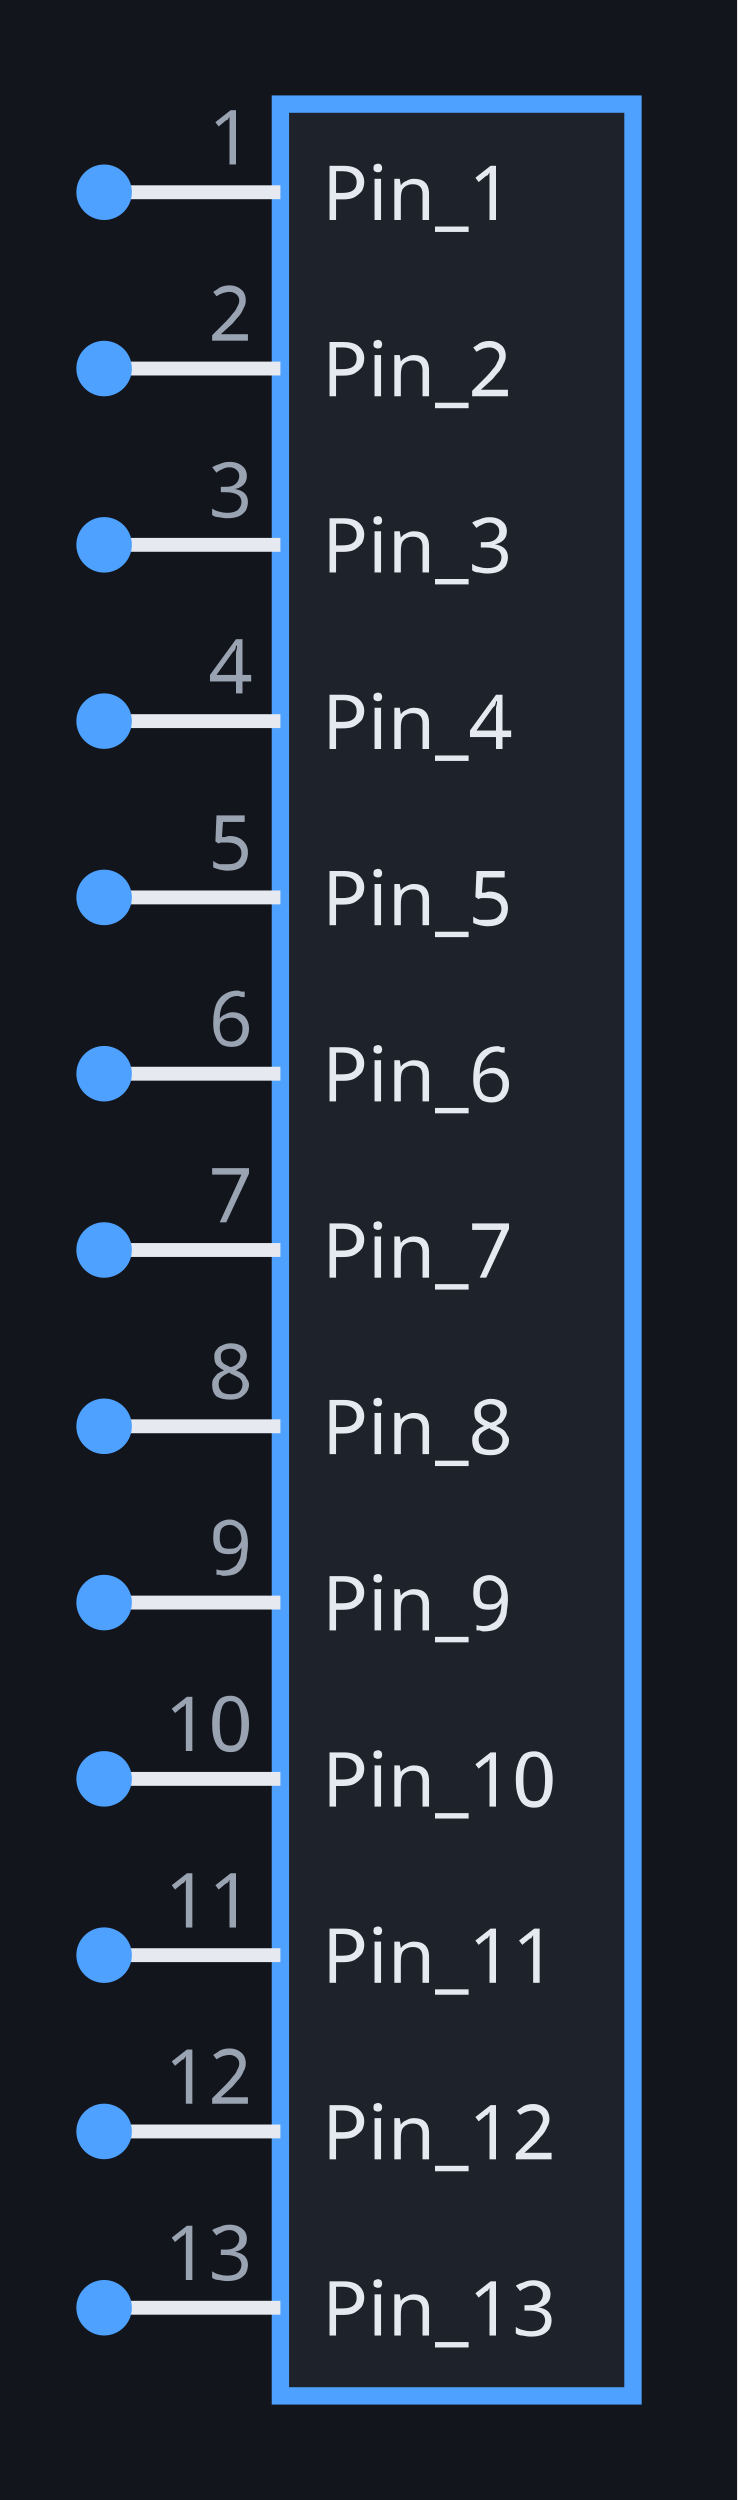
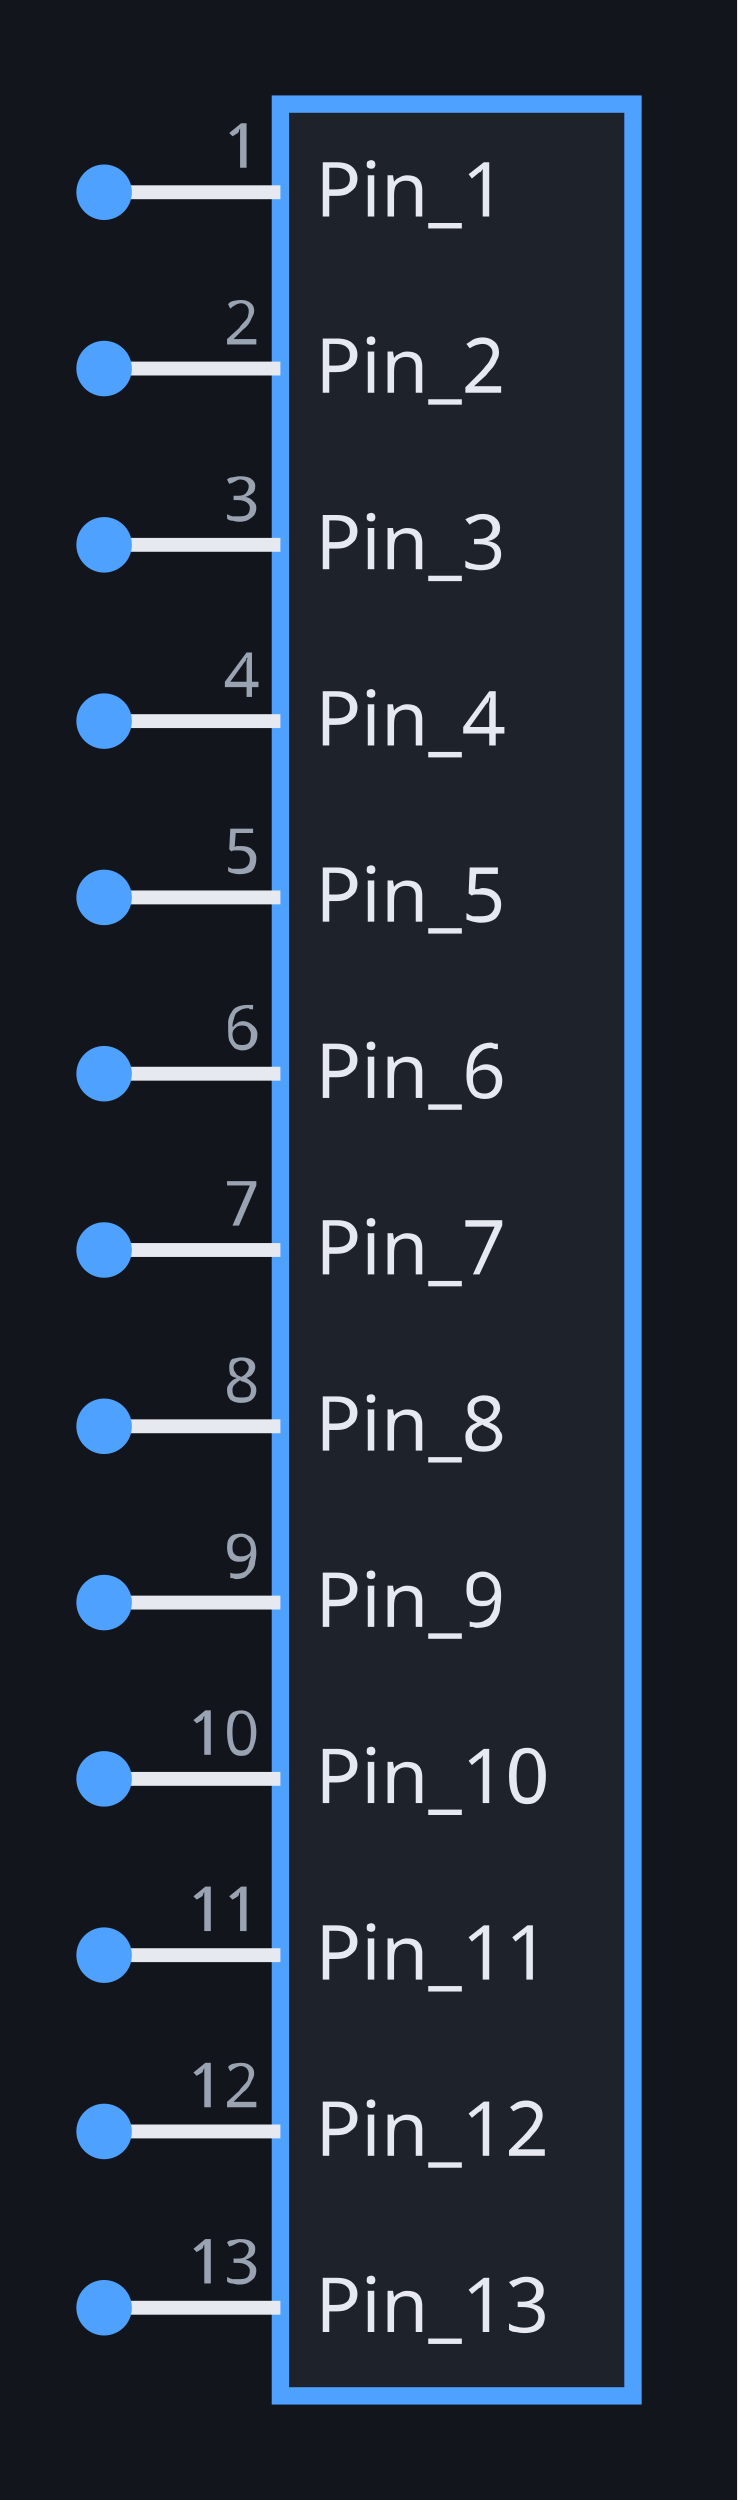
<svg xmlns="http://www.w3.org/2000/svg" viewBox="-6.58 -18.01 10.62 36.02" preserveAspectRatio="xMidYMid meet" style="width:100%;height:100%">
  <rect x="-6.58" y="-18.01" width="10.62" height="36.02" fill="#12151c" />
  <rect x="-2.540" y="-16.510" width="5.080" height="33.020" fill="#1e222b" stroke="#4ea1ff" stroke-width="0.25" />
  <line x1="-5.080" y1="-15.240" x2="-2.540" y2="-15.240" stroke="#e6e9ef" stroke-width="0.2" />
  <circle cx="-5.080" cy="-15.240" r="0.4" fill="#4ea1ff" />
-   <text x="-2.940" y="-15.640" fill="#9aa3b2" font-size="1.1" text-anchor="end" font-family="sans-serif">1</text>
-   <text x="-1.940" y="-14.840" fill="#e6e9ef" font-size="1.1" text-anchor="start" font-family="sans-serif">Pin_1</text>
+   <text x="-2.040" y="-14.890" fill="#e6e9ef" font-size="1.1" text-anchor="start" font-family="sans-serif">Pin_1</text>
+   <text x="-2.840" y="-15.590" fill="#9aa3b2" font-size="0.9" text-anchor="end" font-family="sans-serif">1</text>
  <line x1="-5.080" y1="-12.700" x2="-2.540" y2="-12.700" stroke="#e6e9ef" stroke-width="0.2" />
  <circle cx="-5.080" cy="-12.700" r="0.4" fill="#4ea1ff" />
-   <text x="-2.940" y="-13.100" fill="#9aa3b2" font-size="1.1" text-anchor="end" font-family="sans-serif">2</text>
-   <text x="-1.940" y="-12.300" fill="#e6e9ef" font-size="1.1" text-anchor="start" font-family="sans-serif">Pin_2</text>
+   <text x="-2.040" y="-12.350" fill="#e6e9ef" font-size="1.1" text-anchor="start" font-family="sans-serif">Pin_2</text>
+   <text x="-2.840" y="-13.050" fill="#9aa3b2" font-size="0.9" text-anchor="end" font-family="sans-serif">2</text>
  <line x1="-5.080" y1="-10.160" x2="-2.540" y2="-10.160" stroke="#e6e9ef" stroke-width="0.2" />
  <circle cx="-5.080" cy="-10.160" r="0.4" fill="#4ea1ff" />
-   <text x="-2.940" y="-10.560" fill="#9aa3b2" font-size="1.1" text-anchor="end" font-family="sans-serif">3</text>
-   <text x="-1.940" y="-9.760" fill="#e6e9ef" font-size="1.1" text-anchor="start" font-family="sans-serif">Pin_3</text>
+   <text x="-2.040" y="-9.810" fill="#e6e9ef" font-size="1.1" text-anchor="start" font-family="sans-serif">Pin_3</text>
+   <text x="-2.840" y="-10.510" fill="#9aa3b2" font-size="0.9" text-anchor="end" font-family="sans-serif">3</text>
  <line x1="-5.080" y1="-7.620" x2="-2.540" y2="-7.620" stroke="#e6e9ef" stroke-width="0.2" />
  <circle cx="-5.080" cy="-7.620" r="0.4" fill="#4ea1ff" />
-   <text x="-2.940" y="-8.020" fill="#9aa3b2" font-size="1.1" text-anchor="end" font-family="sans-serif">4</text>
-   <text x="-1.940" y="-7.220" fill="#e6e9ef" font-size="1.1" text-anchor="start" font-family="sans-serif">Pin_4</text>
+   <text x="-2.040" y="-7.270" fill="#e6e9ef" font-size="1.1" text-anchor="start" font-family="sans-serif">Pin_4</text>
+   <text x="-2.840" y="-7.970" fill="#9aa3b2" font-size="0.9" text-anchor="end" font-family="sans-serif">4</text>
  <line x1="-5.080" y1="-5.080" x2="-2.540" y2="-5.080" stroke="#e6e9ef" stroke-width="0.2" />
  <circle cx="-5.080" cy="-5.080" r="0.4" fill="#4ea1ff" />
-   <text x="-2.940" y="-5.480" fill="#9aa3b2" font-size="1.1" text-anchor="end" font-family="sans-serif">5</text>
-   <text x="-1.940" y="-4.680" fill="#e6e9ef" font-size="1.1" text-anchor="start" font-family="sans-serif">Pin_5</text>
+   <text x="-2.040" y="-4.730" fill="#e6e9ef" font-size="1.1" text-anchor="start" font-family="sans-serif">Pin_5</text>
+   <text x="-2.840" y="-5.430" fill="#9aa3b2" font-size="0.9" text-anchor="end" font-family="sans-serif">5</text>
  <line x1="-5.080" y1="-2.540" x2="-2.540" y2="-2.540" stroke="#e6e9ef" stroke-width="0.2" />
  <circle cx="-5.080" cy="-2.540" r="0.4" fill="#4ea1ff" />
-   <text x="-2.940" y="-2.940" fill="#9aa3b2" font-size="1.1" text-anchor="end" font-family="sans-serif">6</text>
-   <text x="-1.940" y="-2.140" fill="#e6e9ef" font-size="1.1" text-anchor="start" font-family="sans-serif">Pin_6</text>
+   <text x="-2.040" y="-2.190" fill="#e6e9ef" font-size="1.1" text-anchor="start" font-family="sans-serif">Pin_6</text>
+   <text x="-2.840" y="-2.890" fill="#9aa3b2" font-size="0.9" text-anchor="end" font-family="sans-serif">6</text>
  <line x1="-5.080" y1="-0.000" x2="-2.540" y2="-0.000" stroke="#e6e9ef" stroke-width="0.2" />
  <circle cx="-5.080" cy="-0.000" r="0.4" fill="#4ea1ff" />
-   <text x="-2.940" y="-0.400" fill="#9aa3b2" font-size="1.1" text-anchor="end" font-family="sans-serif">7</text>
-   <text x="-1.940" y="0.400" fill="#e6e9ef" font-size="1.1" text-anchor="start" font-family="sans-serif">Pin_7</text>
+   <text x="-2.040" y="0.350" fill="#e6e9ef" font-size="1.1" text-anchor="start" font-family="sans-serif">Pin_7</text>
+   <text x="-2.840" y="-0.350" fill="#9aa3b2" font-size="0.9" text-anchor="end" font-family="sans-serif">7</text>
  <line x1="-5.080" y1="2.540" x2="-2.540" y2="2.540" stroke="#e6e9ef" stroke-width="0.2" />
  <circle cx="-5.080" cy="2.540" r="0.4" fill="#4ea1ff" />
-   <text x="-2.940" y="2.140" fill="#9aa3b2" font-size="1.1" text-anchor="end" font-family="sans-serif">8</text>
-   <text x="-1.940" y="2.940" fill="#e6e9ef" font-size="1.1" text-anchor="start" font-family="sans-serif">Pin_8</text>
+   <text x="-2.040" y="2.890" fill="#e6e9ef" font-size="1.1" text-anchor="start" font-family="sans-serif">Pin_8</text>
+   <text x="-2.840" y="2.190" fill="#9aa3b2" font-size="0.9" text-anchor="end" font-family="sans-serif">8</text>
  <line x1="-5.080" y1="5.080" x2="-2.540" y2="5.080" stroke="#e6e9ef" stroke-width="0.2" />
  <circle cx="-5.080" cy="5.080" r="0.4" fill="#4ea1ff" />
-   <text x="-2.940" y="4.680" fill="#9aa3b2" font-size="1.1" text-anchor="end" font-family="sans-serif">9</text>
-   <text x="-1.940" y="5.480" fill="#e6e9ef" font-size="1.1" text-anchor="start" font-family="sans-serif">Pin_9</text>
+   <text x="-2.040" y="5.430" fill="#e6e9ef" font-size="1.1" text-anchor="start" font-family="sans-serif">Pin_9</text>
+   <text x="-2.840" y="4.730" fill="#9aa3b2" font-size="0.9" text-anchor="end" font-family="sans-serif">9</text>
  <line x1="-5.080" y1="7.620" x2="-2.540" y2="7.620" stroke="#e6e9ef" stroke-width="0.2" />
  <circle cx="-5.080" cy="7.620" r="0.4" fill="#4ea1ff" />
-   <text x="-2.940" y="7.220" fill="#9aa3b2" font-size="1.1" text-anchor="end" font-family="sans-serif">10</text>
-   <text x="-1.940" y="8.020" fill="#e6e9ef" font-size="1.1" text-anchor="start" font-family="sans-serif">Pin_10</text>
+   <text x="-2.040" y="7.970" fill="#e6e9ef" font-size="1.1" text-anchor="start" font-family="sans-serif">Pin_10</text>
+   <text x="-2.840" y="7.270" fill="#9aa3b2" font-size="0.9" text-anchor="end" font-family="sans-serif">10</text>
  <line x1="-5.080" y1="10.160" x2="-2.540" y2="10.160" stroke="#e6e9ef" stroke-width="0.2" />
  <circle cx="-5.080" cy="10.160" r="0.4" fill="#4ea1ff" />
-   <text x="-2.940" y="9.760" fill="#9aa3b2" font-size="1.1" text-anchor="end" font-family="sans-serif">11</text>
-   <text x="-1.940" y="10.560" fill="#e6e9ef" font-size="1.1" text-anchor="start" font-family="sans-serif">Pin_11</text>
+   <text x="-2.040" y="10.510" fill="#e6e9ef" font-size="1.1" text-anchor="start" font-family="sans-serif">Pin_11</text>
+   <text x="-2.840" y="9.810" fill="#9aa3b2" font-size="0.9" text-anchor="end" font-family="sans-serif">11</text>
  <line x1="-5.080" y1="12.700" x2="-2.540" y2="12.700" stroke="#e6e9ef" stroke-width="0.2" />
  <circle cx="-5.080" cy="12.700" r="0.4" fill="#4ea1ff" />
-   <text x="-2.940" y="12.300" fill="#9aa3b2" font-size="1.1" text-anchor="end" font-family="sans-serif">12</text>
-   <text x="-1.940" y="13.100" fill="#e6e9ef" font-size="1.1" text-anchor="start" font-family="sans-serif">Pin_12</text>
+   <text x="-2.040" y="13.050" fill="#e6e9ef" font-size="1.1" text-anchor="start" font-family="sans-serif">Pin_12</text>
+   <text x="-2.840" y="12.350" fill="#9aa3b2" font-size="0.9" text-anchor="end" font-family="sans-serif">12</text>
  <line x1="-5.080" y1="15.240" x2="-2.540" y2="15.240" stroke="#e6e9ef" stroke-width="0.2" />
  <circle cx="-5.080" cy="15.240" r="0.4" fill="#4ea1ff" />
-   <text x="-2.940" y="14.840" fill="#9aa3b2" font-size="1.1" text-anchor="end" font-family="sans-serif">13</text>
-   <text x="-1.940" y="15.640" fill="#e6e9ef" font-size="1.1" text-anchor="start" font-family="sans-serif">Pin_13</text>
+   <text x="-2.040" y="15.590" fill="#e6e9ef" font-size="1.1" text-anchor="start" font-family="sans-serif">Pin_13</text>
+   <text x="-2.840" y="14.890" fill="#9aa3b2" font-size="0.9" text-anchor="end" font-family="sans-serif">13</text>
</svg>
